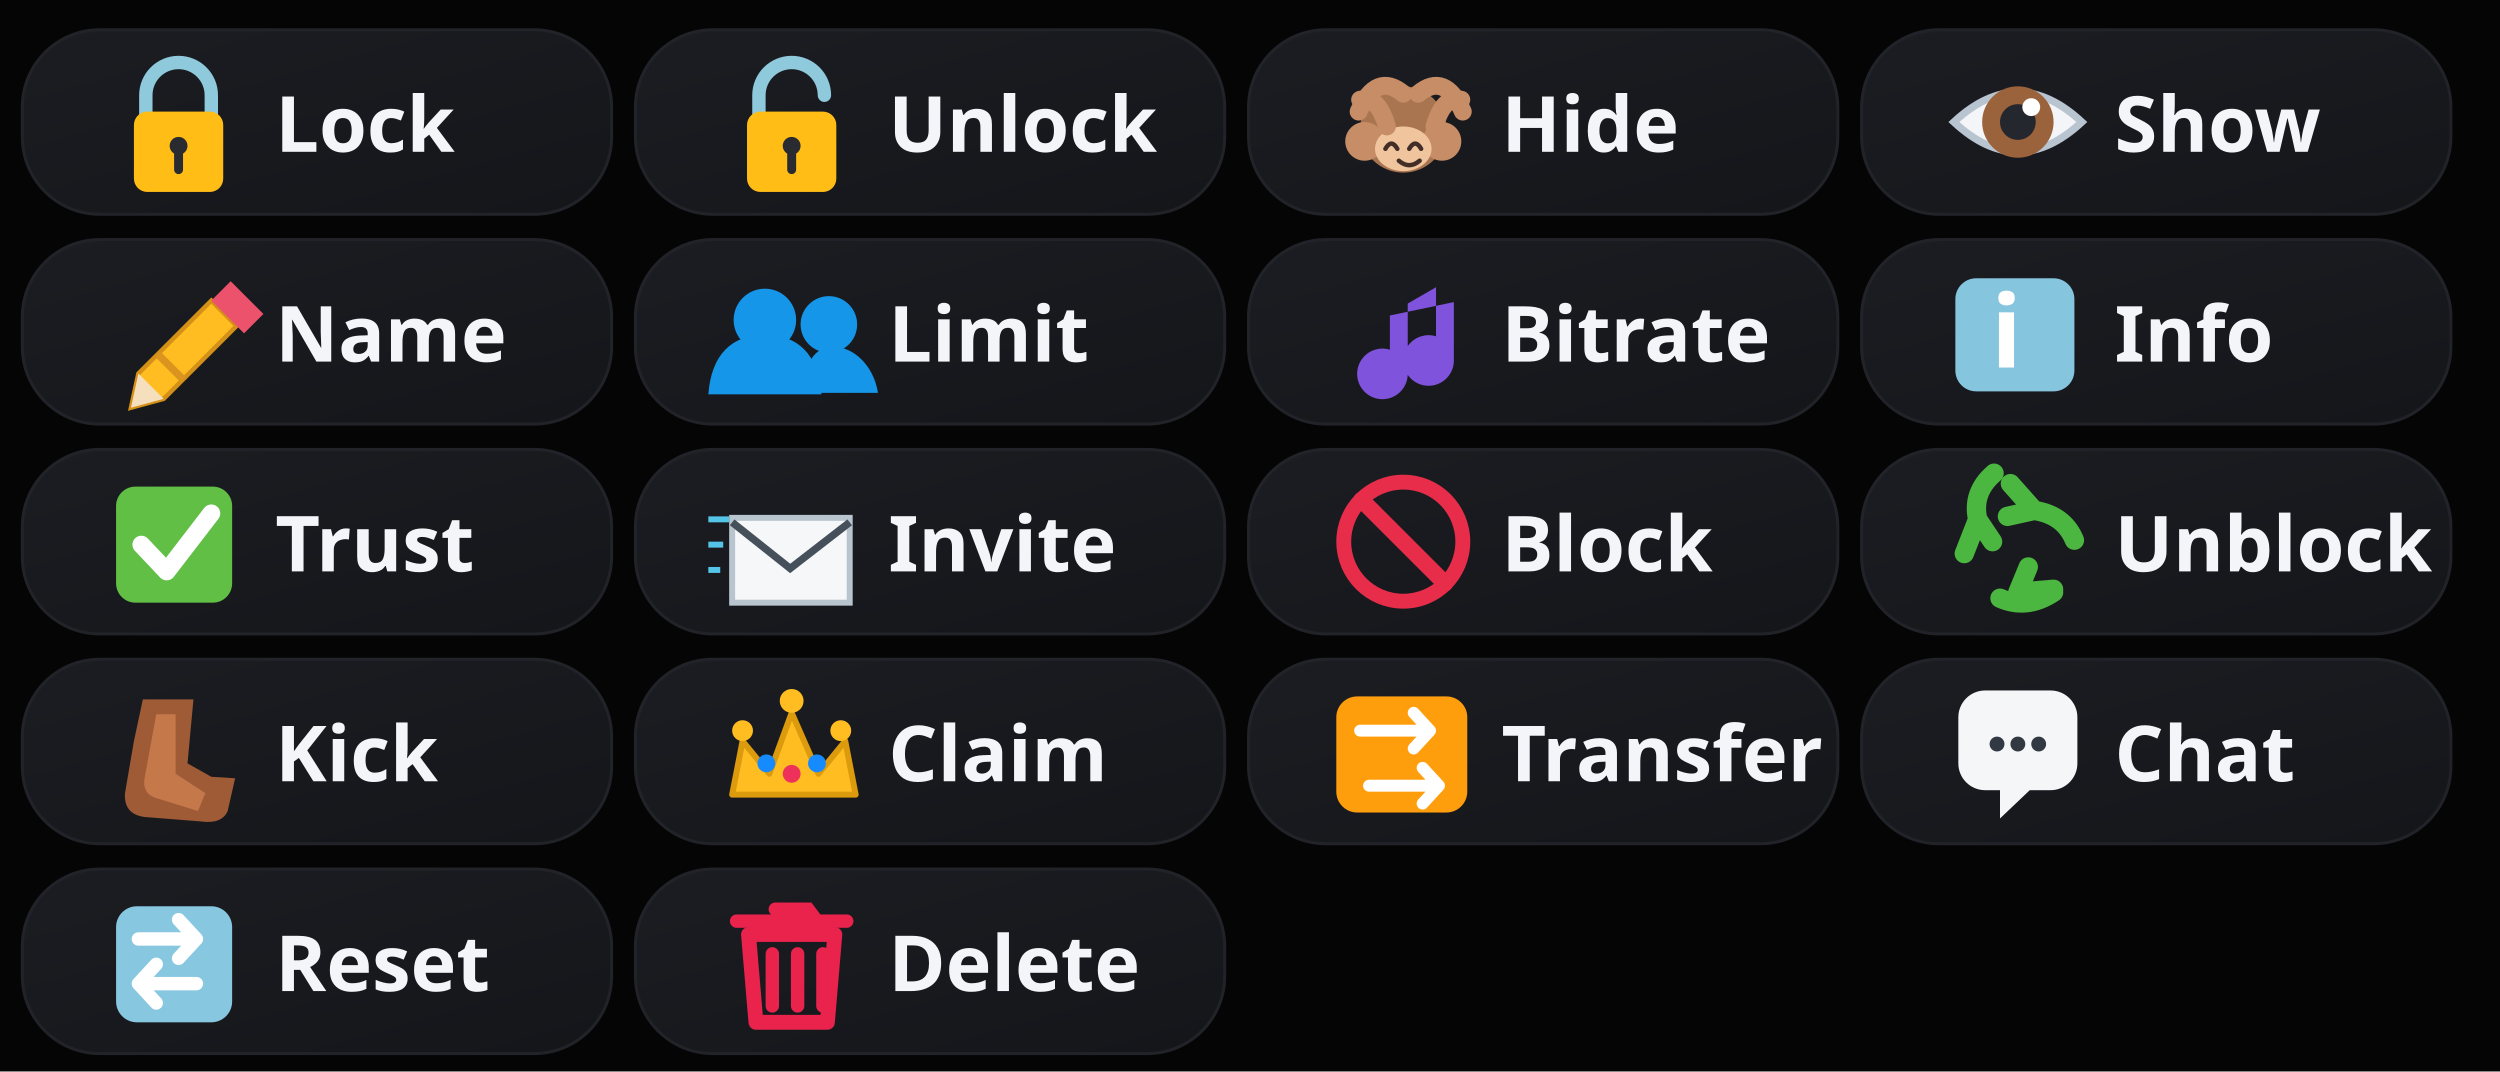
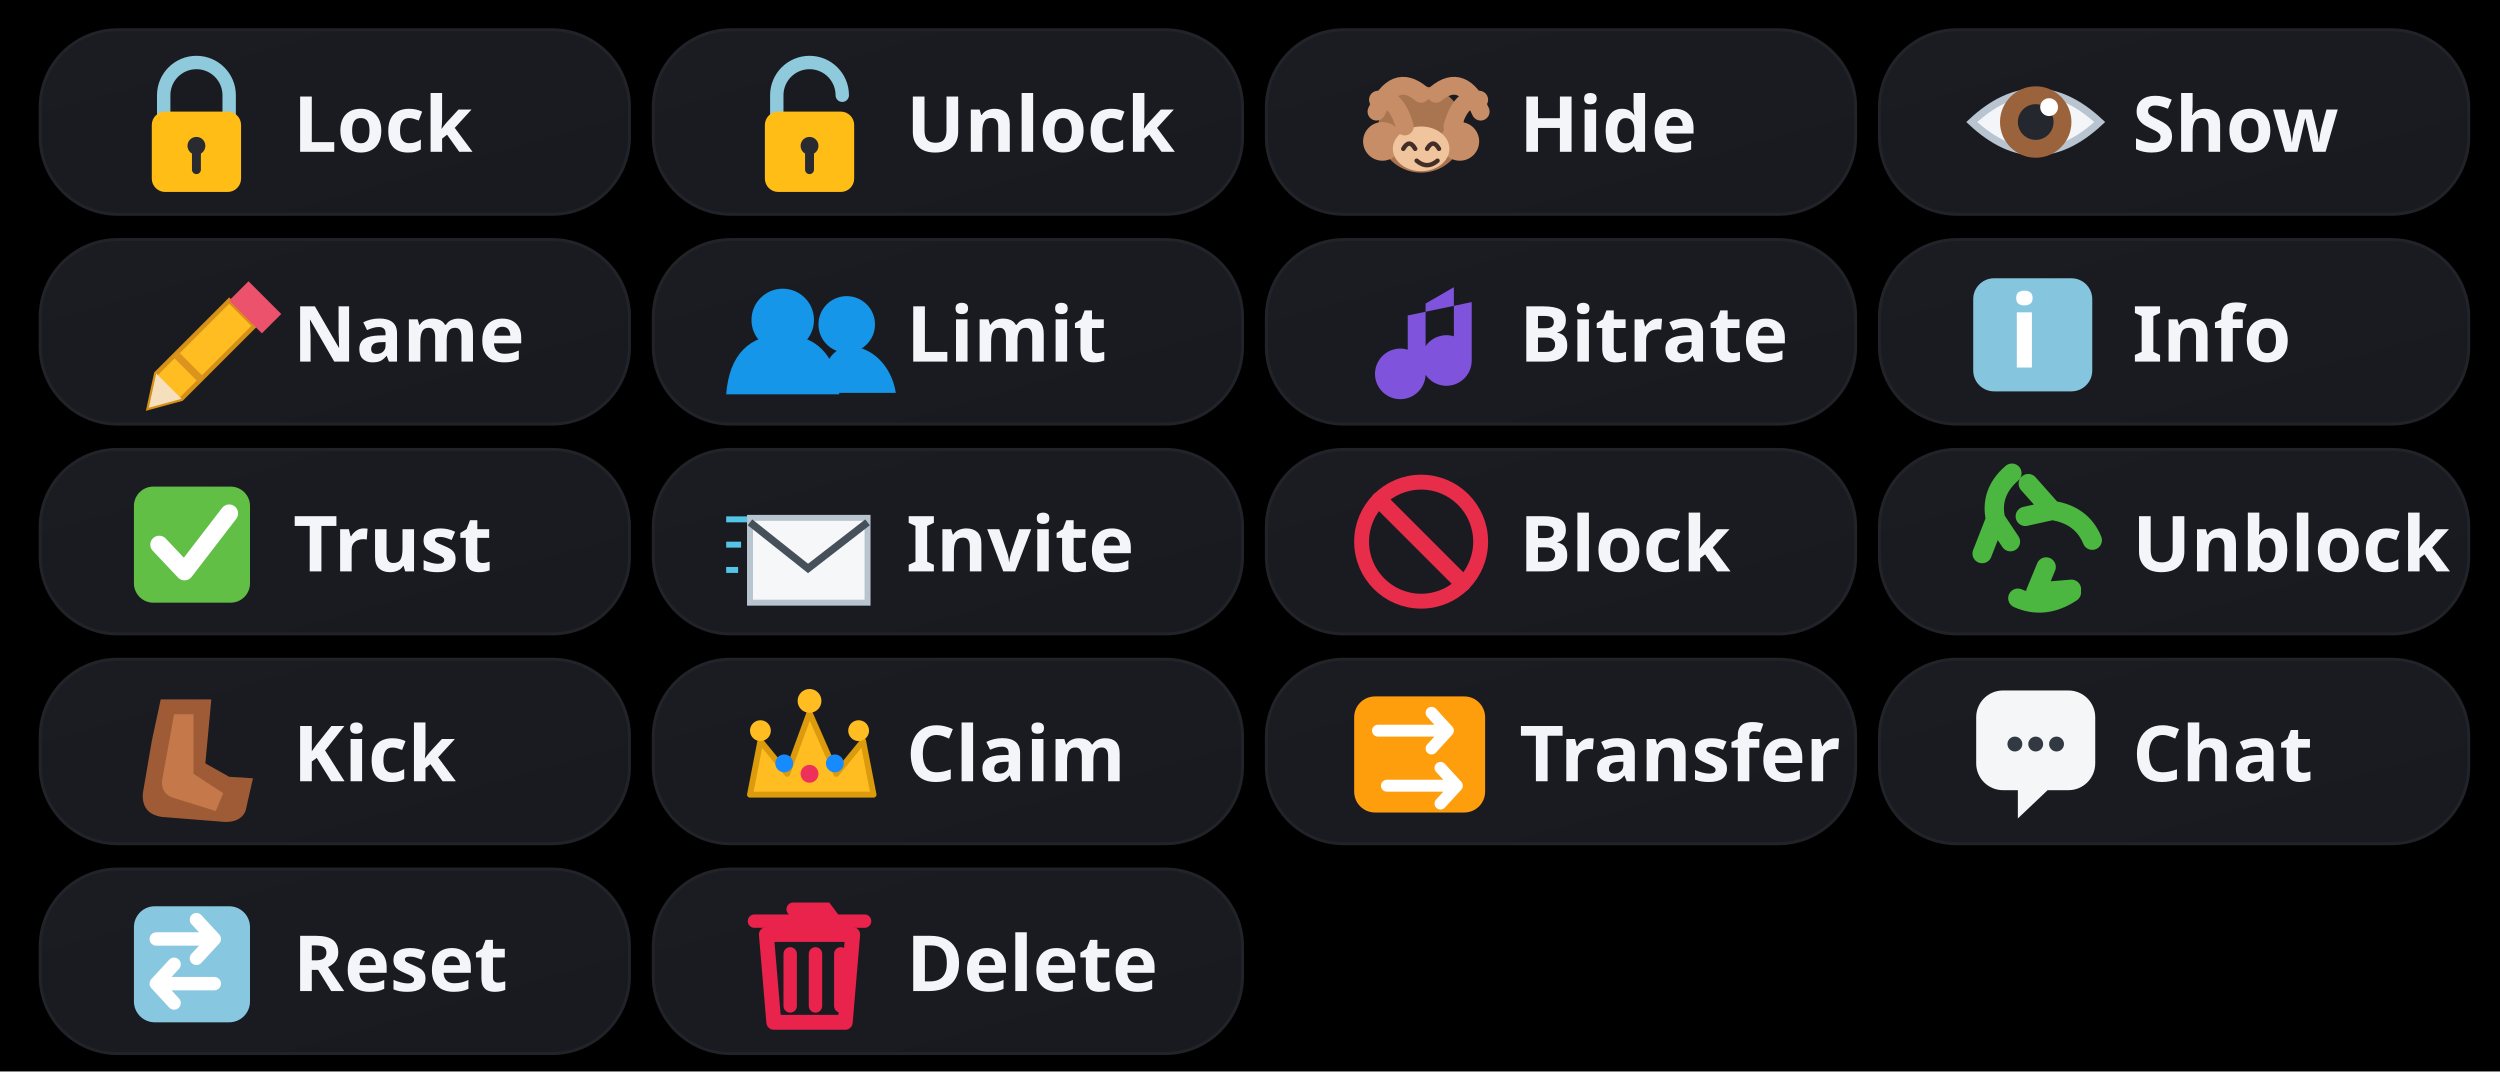
<svg xmlns="http://www.w3.org/2000/svg" width="1680" height="720" viewBox="0 0 1680 720">
  <defs>
    <linearGradient id="button" x1="0" y1="0" x2="0.9" y2="1">
-       <stop offset="0" stop-color="#1c1d22" />
-       <stop offset="1" stop-color="#15161a" />
+       <stop offset="0" stop-color="#1b1c21" />
+       <stop offset="1" stop-color="#191a1f" />
    </linearGradient>
    <style>
      .label { font: 600 52px "Noto Sans", "DejaVu Sans", Arial, sans-serif; fill: #f4f5f8; }
      .card { fill: url(#button); stroke: #222329; stroke-width: 2; }
    </style>
  </defs>
-   <rect width="1680" height="720" fill="#050506" />
-   <g transform="translate(15 20)">
+   <rect width="1680" height="720" fill="#000000" />
+   <g transform="translate(27 20)">
    <rect class="card" width="396" height="124" rx="52" />
    <path d="M83 58V44a22 22 0 0 1 44 0v14" fill="none" stroke="#8ec9dc" stroke-width="9" stroke-linecap="round" />
    <rect x="75" y="55" width="60" height="54" rx="9" fill="#ffbd16" />
    <circle cx="105" cy="78" r="6" fill="#292b30" />
    <path d="M105 82v12" stroke="#292b30" stroke-width="6" stroke-linecap="round" />
    <text class="label" x="170" y="82">Lock</text>
  </g>
-   <g transform="translate(427 20)">
+   <g transform="translate(439 20)">
    <rect class="card" width="396" height="124" rx="52" />
    <path d="M83 58V44a22 22 0 0 1 44 0" fill="none" stroke="#8ec9dc" stroke-width="9" stroke-linecap="round" />
    <rect x="75" y="55" width="60" height="54" rx="9" fill="#ffbd16" />
    <circle cx="105" cy="78" r="6" fill="#292b30" />
    <path d="M105 82v12" stroke="#292b30" stroke-width="6" stroke-linecap="round" />
    <text class="label" x="170" y="82">Unlock</text>
  </g>
-   <g transform="translate(839 20)">
+   <g transform="translate(851 20)">
    <rect class="card" width="396" height="124" rx="52" />
    <circle cx="104" cy="67" r="29" fill="#a97550" />
    <circle cx="78" cy="75" r="13" fill="#c68d66" />
    <circle cx="130" cy="75" r="13" fill="#c68d66" />
    <ellipse cx="104" cy="80" rx="19" ry="15" fill="#f0c59e" />
    <path d="M92 80q4-7 8 0m8 0q4-7 8 0m-15 8q7 6 14 0" fill="none" stroke="#422e27" stroke-width="3" stroke-linecap="round" />
    <path d="M74 55q12-27 30-12m-29 4q12-3 18 18m51-10q-12-27-30-12m29 4q-12-3-18 18" fill="none" stroke="#c68d66" stroke-width="12" stroke-linecap="round" />
    <text class="label" x="170" y="82">Hide</text>
  </g>
-   <g transform="translate(1251 20)">
+   <g transform="translate(1263 20)">
    <rect class="card" width="396" height="124" rx="52" />
    <path d="M62 62q43-40 86 0-43 40-86 0z" fill="#f3f5f8" stroke="#b9c4d1" stroke-width="5" />
    <circle cx="105" cy="62" r="24" fill="#9b633b" />
    <circle cx="105" cy="62" r="12" fill="#24272d" />
    <circle cx="114" cy="52" r="6" fill="#fff" />
    <text class="label" x="170" y="82">Show</text>
  </g>
-   <g transform="translate(15 161)">
+   <g transform="translate(27 161)">
    <rect class="card" width="396" height="124" rx="52" />
    <path d="M78 90l49-49 17 17-49 49-22 6z" fill="#ffbd22" stroke="#d49017" stroke-width="3" />
    <path d="M127 41l13-13 22 22-13 13z" fill="#ed526c" />
    <path d="M78 90l17 17-22 6z" fill="#f5dfbc" />
    <path d="M91 77l17 17" stroke="#db941e" stroke-width="5" />
    <text class="label" x="170" y="82">Name</text>
  </g>
-   <g transform="translate(427 161)">
+   <g transform="translate(439 161)">
    <rect class="card" width="396" height="124" rx="52" />
    <circle cx="87" cy="54" r="21" fill="#1596e9" />
    <path d="M49 104c2-27 16-40 38-40s36 13 38 40z" fill="#1596e9" />
    <circle cx="130" cy="57" r="19" fill="#1596e9" />
    <path d="M112 103c2-20 8-31 21-31s27 12 30 31z" fill="#1596e9" />
    <text class="label" x="170" y="82">Limit</text>
  </g>
-   <g transform="translate(839 161)">
+   <g transform="translate(851 161)">
    <rect class="card" width="396" height="124" rx="52" />
    <path d="M107 43v47a17 17 0 1 1-12-16V51l43-9v39a17 17 0 1 1-12-16V32z" fill="#8053dd" />
    <text class="label" x="170" y="82">Bitrate</text>
  </g>
-   <g transform="translate(1251 161)">
+   <g transform="translate(1263 161)">
    <rect class="card" width="396" height="124" rx="52" />
    <rect x="63" y="26" width="80" height="76" rx="14" fill="#85c5de" />
    <text x="87" y="86" style="font:700 68px 'Noto Sans',Arial,sans-serif;fill:#fff">i</text>
    <text class="label" x="170" y="82">Info</text>
  </g>
-   <g transform="translate(15 302)">
+   <g transform="translate(27 302)">
    <rect class="card" width="396" height="124" rx="52" />
    <rect x="63" y="25" width="78" height="78" rx="13" fill="#61bf46" />
    <path d="M80 64l17 18 30-39" fill="none" stroke="#fff" stroke-width="12" stroke-linecap="round" stroke-linejoin="round" />
    <text class="label" x="170" y="82">Trust</text>
  </g>
-   <g transform="translate(427 302)">
+   <g transform="translate(439 302)">
    <rect class="card" width="396" height="124" rx="52" />
    <path d="M65 46h79v57H65z" fill="#f6f7f9" stroke="#b8c4ce" stroke-width="4" />
    <path d="M65 49l39 31 40-31" fill="none" stroke="#46505b" stroke-width="5" />
    <path d="M49 47h14m-14 17h10m-10 17h8" stroke="#55c5e7" stroke-width="4" />
    <text class="label" x="170" y="82">Invite</text>
  </g>
-   <g transform="translate(839 302)">
+   <g transform="translate(851 302)">
    <rect class="card" width="396" height="124" rx="52" />
    <circle cx="104" cy="62" r="40" fill="none" stroke="#e82d4b" stroke-width="10" />
    <path d="M76 34l56 56" stroke="#e82d4b" stroke-width="11" stroke-linecap="round" />
    <text class="label" x="170" y="82">Block</text>
  </g>
-   <g transform="translate(1251 302)">
+   <g transform="translate(1263 302)">
    <rect class="card" width="396" height="124" rx="52" />
    <path d="M100 23l16 18-18 4m18-4q20 3 27 20m-14 33l-24 2 7-17m17 17q-18 12-36 4M69 70l9-23 10 15m-10-15q-4-18 11-31" fill="none" stroke="#4cb740" stroke-width="13" stroke-linecap="round" stroke-linejoin="round" />
    <text class="label" x="170" y="82">Unblock</text>
  </g>
-   <g transform="translate(15 443)">
+   <g transform="translate(27 443)">
    <rect class="card" width="396" height="124" rx="52" />
    <path d="M81 27h34l-4 43 16 9 16 1-5 22q-4 9-18 7l-38-3q-14-2-13-16l6-35z" fill="#9f5b36" />
    <path d="M90 37h13v40l20 13-5 12-29-9q-8-3-7-12z" fill="#c5794b" />
    <text class="label" x="170" y="82">Kick</text>
  </g>
-   <g transform="translate(427 443)">
+   <g transform="translate(439 443)">
    <rect class="card" width="396" height="124" rx="52" />
    <path d="M65 91l7-36 18 22 15-41 18 41 18-22 7 36z" fill="#ffbd22" stroke="#dc9a0d" stroke-width="4" stroke-linejoin="round" />
    <circle cx="72" cy="48" r="7" fill="#ffbd22" />
    <circle cx="105" cy="28" r="8" fill="#ffbd22" />
    <circle cx="138" cy="48" r="7" fill="#ffbd22" />
    <circle cx="88" cy="70" r="6" fill="#168bff" />
    <circle cx="105" cy="77" r="6" fill="#ed315b" />
    <circle cx="122" cy="70" r="6" fill="#168bff" />
    <text class="label" x="170" y="82">Claim</text>
  </g>
-   <g transform="translate(839 443)">
+   <g transform="translate(851 443)">
    <rect class="card" width="396" height="124" rx="52" />
    <rect x="59" y="25" width="88" height="78" rx="14" fill="#ff9e0d" />
    <path d="M75 48h47l-11-12m11 12-11 12m-30 25h47l-11-12m11 12-11 12" fill="none" stroke="#fff" stroke-width="8" stroke-linecap="round" stroke-linejoin="round" />
    <text class="label" x="170" y="82">Transfer</text>
  </g>
-   <g transform="translate(1251 443)">
+   <g transform="translate(1263 443)">
    <rect class="card" width="396" height="124" rx="52" />
    <path d="M65 39a18 18 0 0 1 18-18h44a18 18 0 0 1 18 18v31a18 18 0 0 1-18 18h-14l-20 19V88H83a18 18 0 0 1-18-18z" fill="#f5f6f8" />
    <circle cx="91" cy="57" r="5" fill="#323942" />
    <circle cx="105" cy="57" r="5" fill="#323942" />
    <circle cx="119" cy="57" r="5" fill="#323942" />
    <text class="label" x="170" y="82">Chat</text>
  </g>
-   <g transform="translate(15 584)">
+   <g transform="translate(27 584)">
    <rect class="card" width="396" height="124" rx="52" />
    <rect x="63" y="25" width="78" height="78" rx="14" fill="#87c7df" />
    <path d="M78 47h39l-12-13m12 13-12 13m12 17H78l12-13m-12 13 12 13" fill="none" stroke="#fff" stroke-width="9" stroke-linecap="round" stroke-linejoin="round" />
    <text class="label" x="170" y="82">Reset</text>
  </g>
-   <g transform="translate(427 584)">
+   <g transform="translate(439 584)">
    <rect class="card" width="396" height="124" rx="52" />
    <path d="M76 44h58l-5 59H81z" fill="none" stroke="#e9234c" stroke-width="10" stroke-linejoin="round" />
    <path d="M68 35h74m-48-8h22l6 8m-30 22v35m17-35v35m17-35v35" fill="none" stroke="#e9234c" stroke-width="9" stroke-linecap="round" />
    <text class="label" x="170" y="82">Delete</text>
  </g>
</svg>
